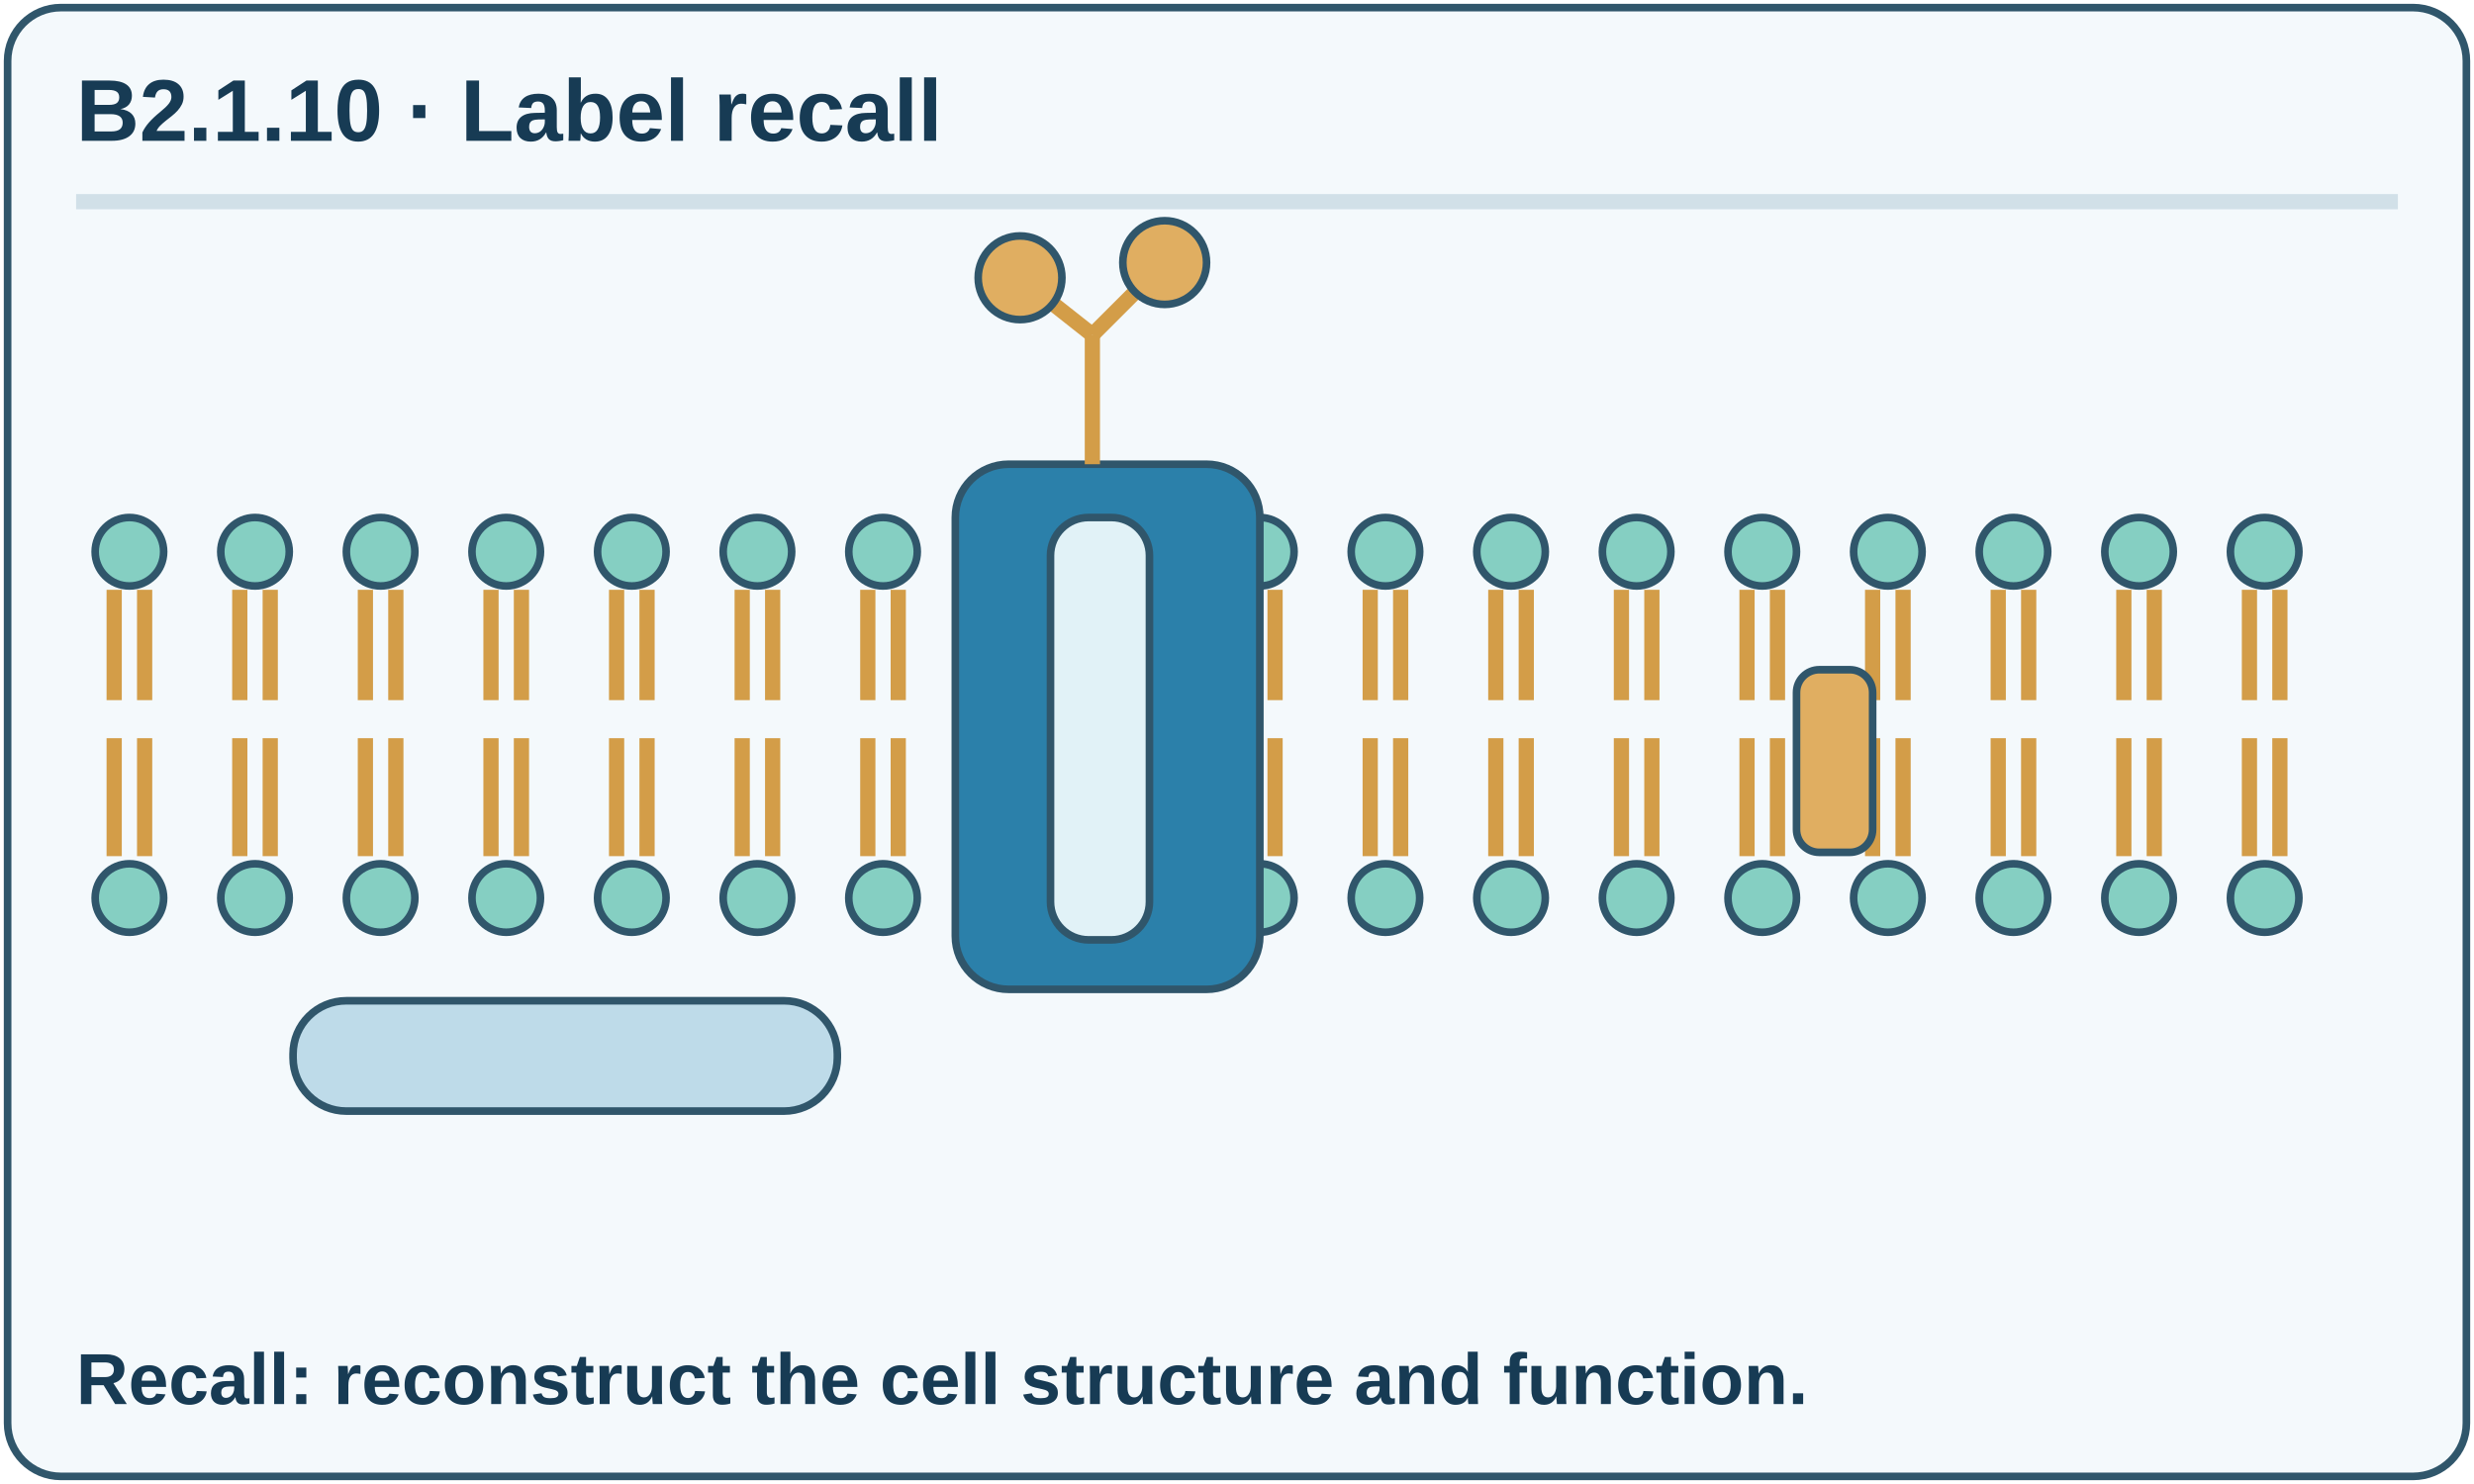
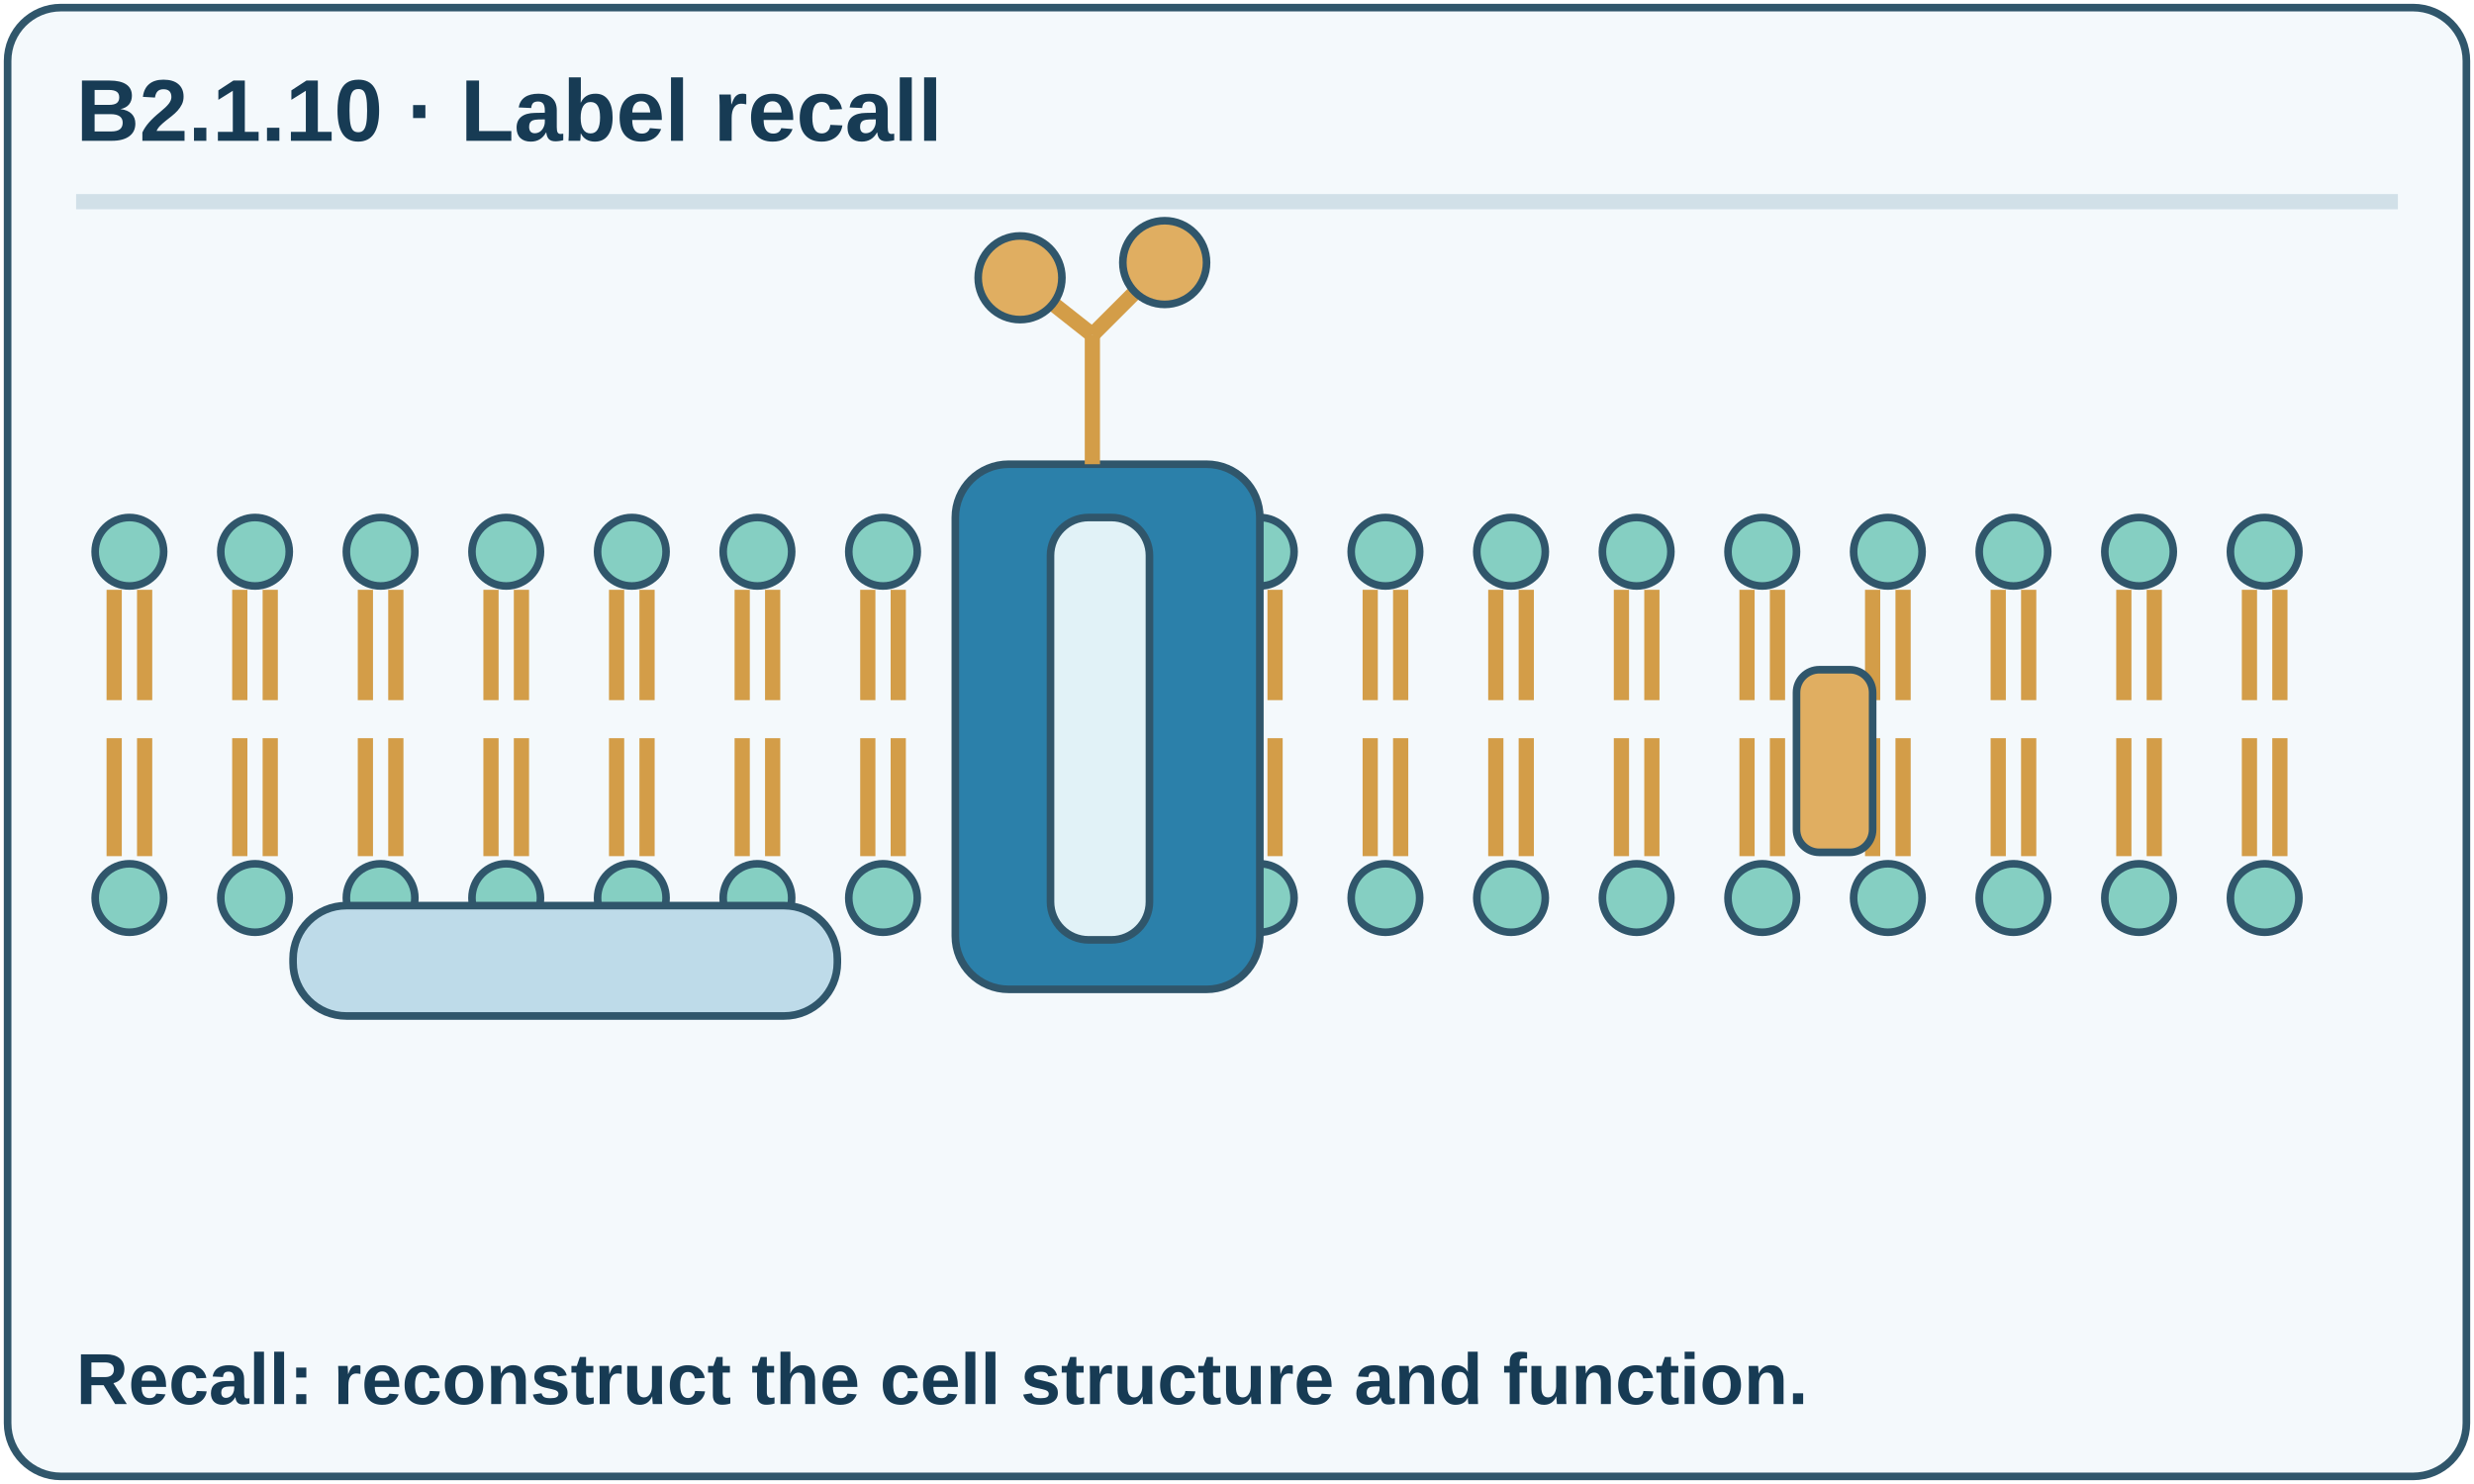
<svg xmlns="http://www.w3.org/2000/svg" viewBox="0 0 650 390" role="img" aria-labelledby="title">
  <defs>
    <marker id="tip" markerWidth="7" markerHeight="7" refX="6" refY="3" orient="auto">
      <path d="M0 0 L6 3 L0 6" fill="#23849e" />
    </marker>
  </defs>
  <rect x="2" y="2" width="646" height="386" rx="14" fill="#f4f9fc" stroke="#30566b" stroke-width="2" />
  <text x="20" y="37" fill="#173b54" font-family="Arial,sans-serif" font-size="23" font-weight="600">B2.1.10 · Label recall</text>
  <path d="M20 53 L630 53" fill="none" stroke="#d1e0e8" stroke-width="4" />
  <circle cx="34" cy="145" r="9" fill="#85cfc2" stroke="#30566b" stroke-width="2" />
  <circle cx="34" cy="236" r="9" fill="#85cfc2" stroke="#30566b" stroke-width="2" />
  <path d="M30 155 L30 184" fill="none" stroke="#d39d48" stroke-width="4" />
  <path d="M38 155 L38 184" fill="none" stroke="#d39d48" stroke-width="4" />
  <path d="M30 194 L30 225" fill="none" stroke="#d39d48" stroke-width="4" />
  <path d="M38 194 L38 225" fill="none" stroke="#d39d48" stroke-width="4" />
  <circle cx="67" cy="145" r="9" fill="#85cfc2" stroke="#30566b" stroke-width="2" />
  <circle cx="67" cy="236" r="9" fill="#85cfc2" stroke="#30566b" stroke-width="2" />
  <path d="M63 155 L63 184" fill="none" stroke="#d39d48" stroke-width="4" />
  <path d="M71 155 L71 184" fill="none" stroke="#d39d48" stroke-width="4" />
  <path d="M63 194 L63 225" fill="none" stroke="#d39d48" stroke-width="4" />
  <path d="M71 194 L71 225" fill="none" stroke="#d39d48" stroke-width="4" />
  <circle cx="100" cy="145" r="9" fill="#85cfc2" stroke="#30566b" stroke-width="2" />
  <circle cx="100" cy="236" r="9" fill="#85cfc2" stroke="#30566b" stroke-width="2" />
  <path d="M96 155 L96 184" fill="none" stroke="#d39d48" stroke-width="4" />
  <path d="M104 155 L104 184" fill="none" stroke="#d39d48" stroke-width="4" />
  <path d="M96 194 L96 225" fill="none" stroke="#d39d48" stroke-width="4" />
  <path d="M104 194 L104 225" fill="none" stroke="#d39d48" stroke-width="4" />
  <circle cx="133" cy="145" r="9" fill="#85cfc2" stroke="#30566b" stroke-width="2" />
  <circle cx="133" cy="236" r="9" fill="#85cfc2" stroke="#30566b" stroke-width="2" />
  <path d="M129 155 L129 184" fill="none" stroke="#d39d48" stroke-width="4" />
  <path d="M137 155 L137 184" fill="none" stroke="#d39d48" stroke-width="4" />
  <path d="M129 194 L129 225" fill="none" stroke="#d39d48" stroke-width="4" />
  <path d="M137 194 L137 225" fill="none" stroke="#d39d48" stroke-width="4" />
  <circle cx="166" cy="145" r="9" fill="#85cfc2" stroke="#30566b" stroke-width="2" />
  <circle cx="166" cy="236" r="9" fill="#85cfc2" stroke="#30566b" stroke-width="2" />
  <path d="M162 155 L162 184" fill="none" stroke="#d39d48" stroke-width="4" />
  <path d="M170 155 L170 184" fill="none" stroke="#d39d48" stroke-width="4" />
  <path d="M162 194 L162 225" fill="none" stroke="#d39d48" stroke-width="4" />
  <path d="M170 194 L170 225" fill="none" stroke="#d39d48" stroke-width="4" />
  <circle cx="199" cy="145" r="9" fill="#85cfc2" stroke="#30566b" stroke-width="2" />
  <circle cx="199" cy="236" r="9" fill="#85cfc2" stroke="#30566b" stroke-width="2" />
  <path d="M195 155 L195 184" fill="none" stroke="#d39d48" stroke-width="4" />
  <path d="M203 155 L203 184" fill="none" stroke="#d39d48" stroke-width="4" />
  <path d="M195 194 L195 225" fill="none" stroke="#d39d48" stroke-width="4" />
  <path d="M203 194 L203 225" fill="none" stroke="#d39d48" stroke-width="4" />
  <circle cx="232" cy="145" r="9" fill="#85cfc2" stroke="#30566b" stroke-width="2" />
  <circle cx="232" cy="236" r="9" fill="#85cfc2" stroke="#30566b" stroke-width="2" />
  <path d="M228 155 L228 184" fill="none" stroke="#d39d48" stroke-width="4" />
  <path d="M236 155 L236 184" fill="none" stroke="#d39d48" stroke-width="4" />
  <path d="M228 194 L228 225" fill="none" stroke="#d39d48" stroke-width="4" />
  <path d="M236 194 L236 225" fill="none" stroke="#d39d48" stroke-width="4" />
  <circle cx="331" cy="145" r="9" fill="#85cfc2" stroke="#30566b" stroke-width="2" />
  <circle cx="331" cy="236" r="9" fill="#85cfc2" stroke="#30566b" stroke-width="2" />
  <path d="M327 155 L327 184" fill="none" stroke="#d39d48" stroke-width="4" />
  <path d="M335 155 L335 184" fill="none" stroke="#d39d48" stroke-width="4" />
  <path d="M327 194 L327 225" fill="none" stroke="#d39d48" stroke-width="4" />
  <path d="M335 194 L335 225" fill="none" stroke="#d39d48" stroke-width="4" />
  <circle cx="364" cy="145" r="9" fill="#85cfc2" stroke="#30566b" stroke-width="2" />
  <circle cx="364" cy="236" r="9" fill="#85cfc2" stroke="#30566b" stroke-width="2" />
  <path d="M360 155 L360 184" fill="none" stroke="#d39d48" stroke-width="4" />
  <path d="M368 155 L368 184" fill="none" stroke="#d39d48" stroke-width="4" />
  <path d="M360 194 L360 225" fill="none" stroke="#d39d48" stroke-width="4" />
  <path d="M368 194 L368 225" fill="none" stroke="#d39d48" stroke-width="4" />
  <circle cx="397" cy="145" r="9" fill="#85cfc2" stroke="#30566b" stroke-width="2" />
  <circle cx="397" cy="236" r="9" fill="#85cfc2" stroke="#30566b" stroke-width="2" />
  <path d="M393 155 L393 184" fill="none" stroke="#d39d48" stroke-width="4" />
  <path d="M401 155 L401 184" fill="none" stroke="#d39d48" stroke-width="4" />
  <path d="M393 194 L393 225" fill="none" stroke="#d39d48" stroke-width="4" />
  <path d="M401 194 L401 225" fill="none" stroke="#d39d48" stroke-width="4" />
  <circle cx="430" cy="145" r="9" fill="#85cfc2" stroke="#30566b" stroke-width="2" />
  <circle cx="430" cy="236" r="9" fill="#85cfc2" stroke="#30566b" stroke-width="2" />
  <path d="M426 155 L426 184" fill="none" stroke="#d39d48" stroke-width="4" />
  <path d="M434 155 L434 184" fill="none" stroke="#d39d48" stroke-width="4" />
  <path d="M426 194 L426 225" fill="none" stroke="#d39d48" stroke-width="4" />
  <path d="M434 194 L434 225" fill="none" stroke="#d39d48" stroke-width="4" />
  <circle cx="463" cy="145" r="9" fill="#85cfc2" stroke="#30566b" stroke-width="2" />
  <circle cx="463" cy="236" r="9" fill="#85cfc2" stroke="#30566b" stroke-width="2" />
  <path d="M459 155 L459 184" fill="none" stroke="#d39d48" stroke-width="4" />
  <path d="M467 155 L467 184" fill="none" stroke="#d39d48" stroke-width="4" />
  <path d="M459 194 L459 225" fill="none" stroke="#d39d48" stroke-width="4" />
  <path d="M467 194 L467 225" fill="none" stroke="#d39d48" stroke-width="4" />
  <circle cx="496" cy="145" r="9" fill="#85cfc2" stroke="#30566b" stroke-width="2" />
  <circle cx="496" cy="236" r="9" fill="#85cfc2" stroke="#30566b" stroke-width="2" />
  <path d="M492 155 L492 184" fill="none" stroke="#d39d48" stroke-width="4" />
  <path d="M500 155 L500 184" fill="none" stroke="#d39d48" stroke-width="4" />
  <path d="M492 194 L492 225" fill="none" stroke="#d39d48" stroke-width="4" />
  <path d="M500 194 L500 225" fill="none" stroke="#d39d48" stroke-width="4" />
  <circle cx="529" cy="145" r="9" fill="#85cfc2" stroke="#30566b" stroke-width="2" />
  <circle cx="529" cy="236" r="9" fill="#85cfc2" stroke="#30566b" stroke-width="2" />
  <path d="M525 155 L525 184" fill="none" stroke="#d39d48" stroke-width="4" />
  <path d="M533 155 L533 184" fill="none" stroke="#d39d48" stroke-width="4" />
  <path d="M525 194 L525 225" fill="none" stroke="#d39d48" stroke-width="4" />
  <path d="M533 194 L533 225" fill="none" stroke="#d39d48" stroke-width="4" />
  <circle cx="562" cy="145" r="9" fill="#85cfc2" stroke="#30566b" stroke-width="2" />
  <circle cx="562" cy="236" r="9" fill="#85cfc2" stroke="#30566b" stroke-width="2" />
  <path d="M558 155 L558 184" fill="none" stroke="#d39d48" stroke-width="4" />
  <path d="M566 155 L566 184" fill="none" stroke="#d39d48" stroke-width="4" />
  <path d="M558 194 L558 225" fill="none" stroke="#d39d48" stroke-width="4" />
  <path d="M566 194 L566 225" fill="none" stroke="#d39d48" stroke-width="4" />
  <circle cx="595" cy="145" r="9" fill="#85cfc2" stroke="#30566b" stroke-width="2" />
  <circle cx="595" cy="236" r="9" fill="#85cfc2" stroke="#30566b" stroke-width="2" />
  <path d="M591 155 L591 184" fill="none" stroke="#d39d48" stroke-width="4" />
  <path d="M599 155 L599 184" fill="none" stroke="#d39d48" stroke-width="4" />
  <path d="M591 194 L591 225" fill="none" stroke="#d39d48" stroke-width="4" />
  <path d="M599 194 L599 225" fill="none" stroke="#d39d48" stroke-width="4" />
  <rect x="251" y="122" width="80" height="138" rx="14" fill="#2b80aa" stroke="#30566b" stroke-width="2" />
  <rect x="276" y="136" width="26" height="111" rx="10" fill="#e1f2f7" stroke="#30566b" stroke-width="2" />
-   <rect x="77" y="263" width="143" height="29" rx="14" fill="#bedbe9" stroke="#30566b" stroke-width="2" />
+   <rect x="77" y="238" width="143" height="29" rx="14" fill="#bedbe9" stroke="#30566b" stroke-width="2" />
  <rect x="472" y="176" width="20" height="48" rx="6" fill="#e0ae61" stroke="#30566b" stroke-width="2" />
  <path d="M287 122 L287 88" fill="none" stroke="#d39d48" stroke-width="4" />
  <path d="M287 88 L268 73" fill="none" stroke="#d39d48" stroke-width="4" />
  <path d="M287 88 L306 69" fill="none" stroke="#d39d48" stroke-width="4" />
  <circle cx="268" cy="73" r="11" fill="#e0ae61" stroke="#30566b" stroke-width="2" />
  <circle cx="306" cy="69" r="11" fill="#e0ae61" stroke="#30566b" stroke-width="2" />
  <text x="20" y="369" fill="#173b54" font-family="Arial,sans-serif" font-size="19" font-weight="600">Recall: reconstruct the cell structure and function.</text>
</svg>
